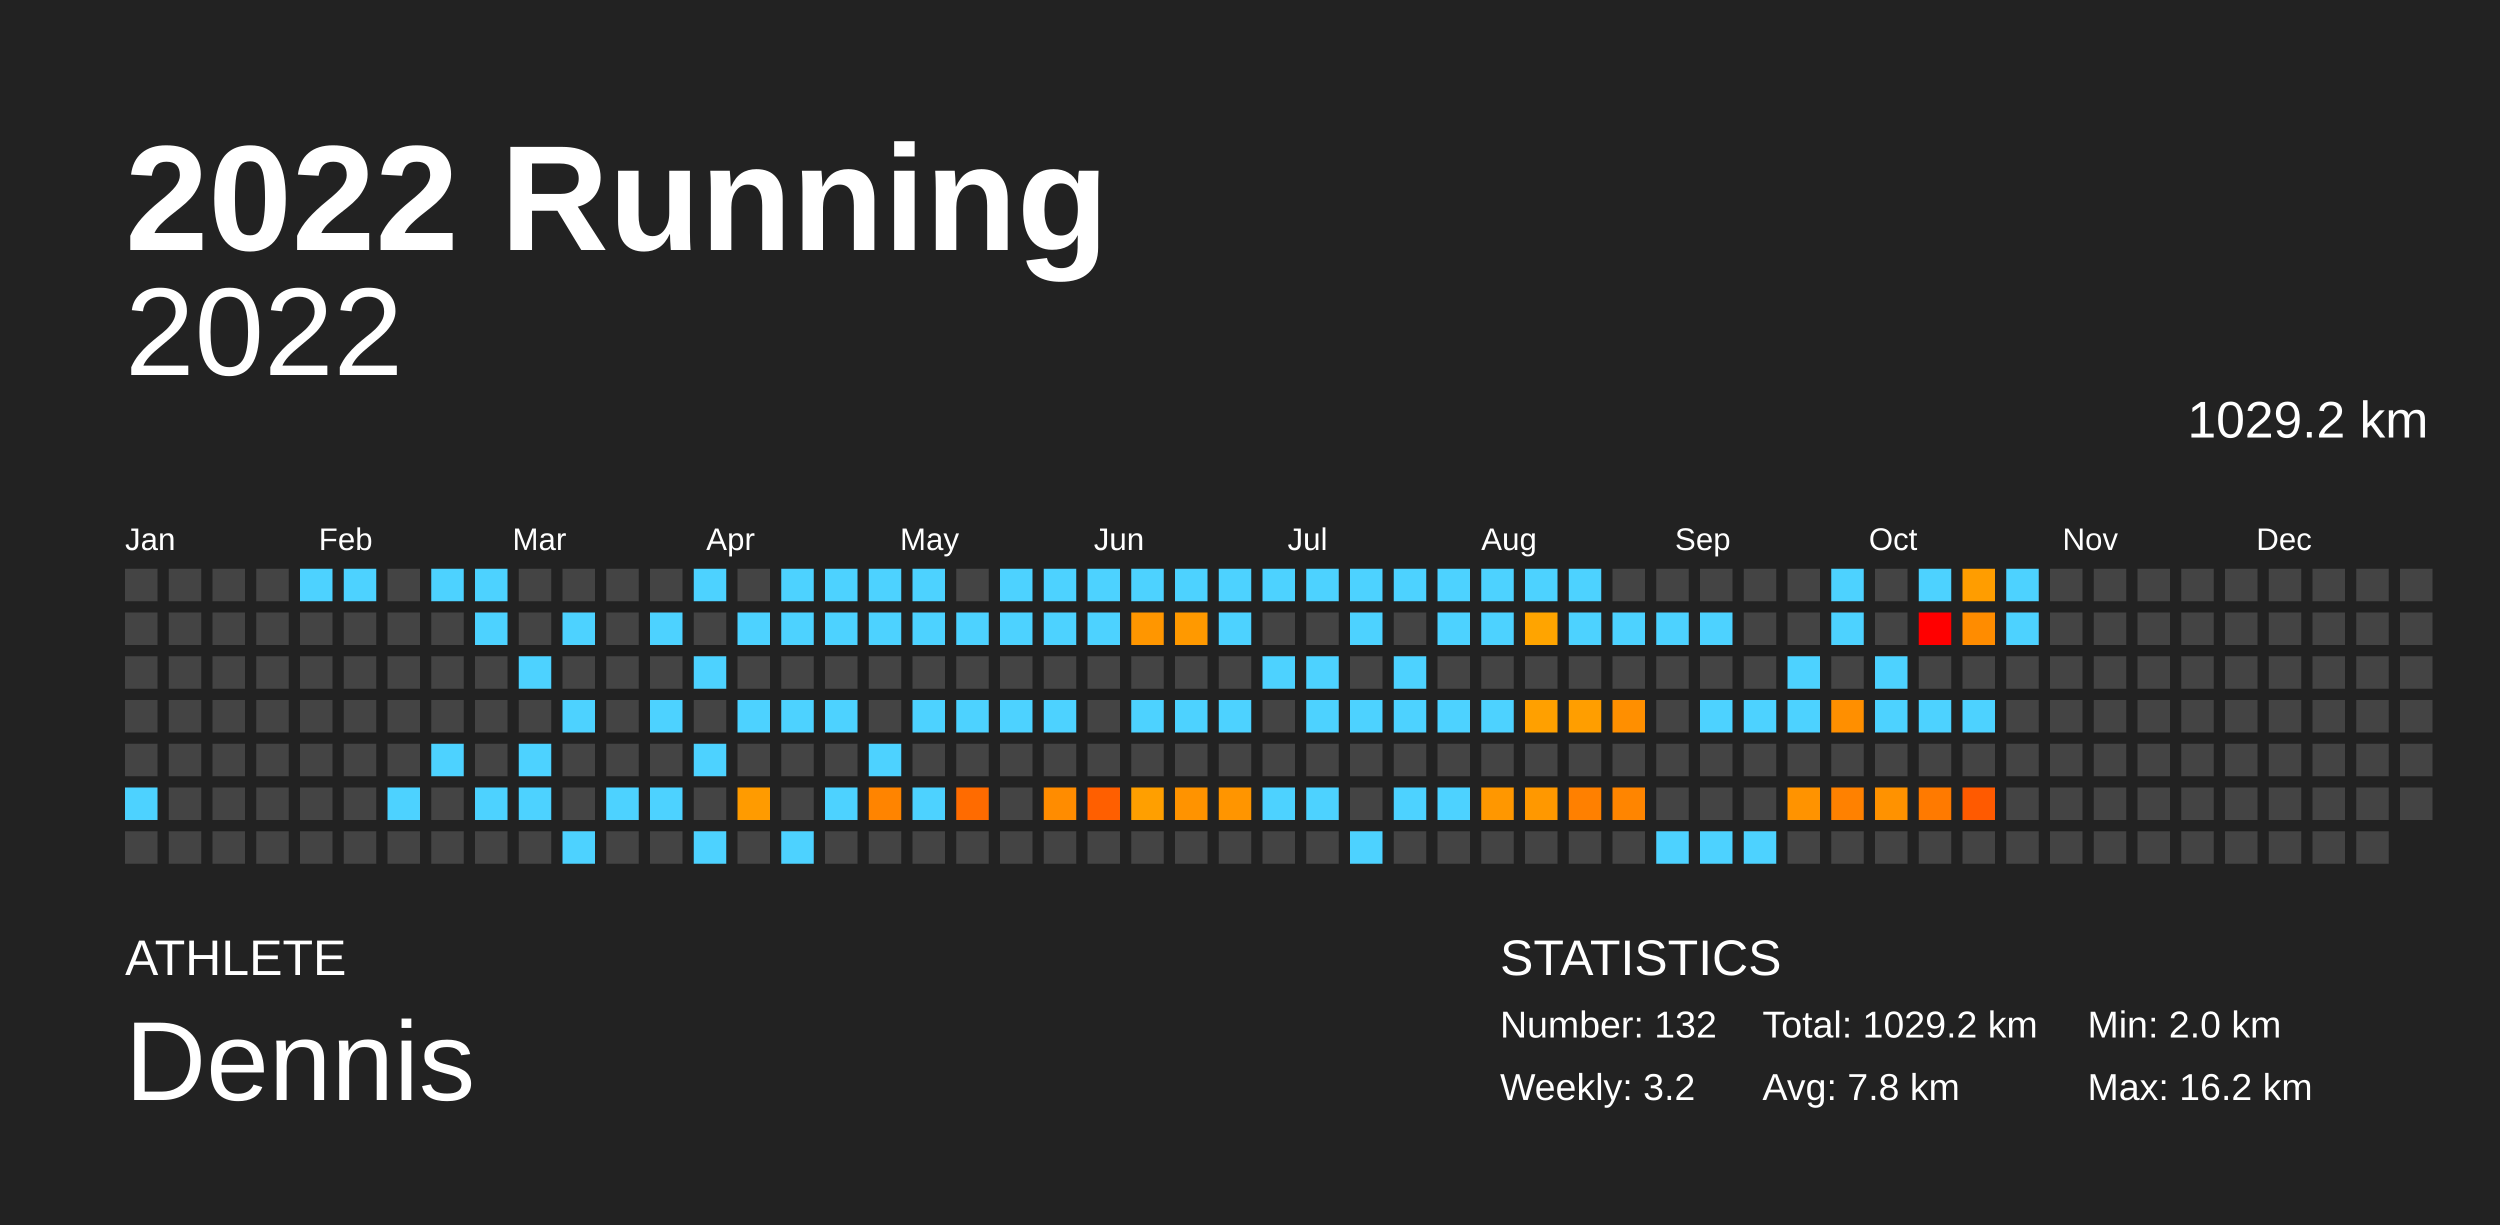
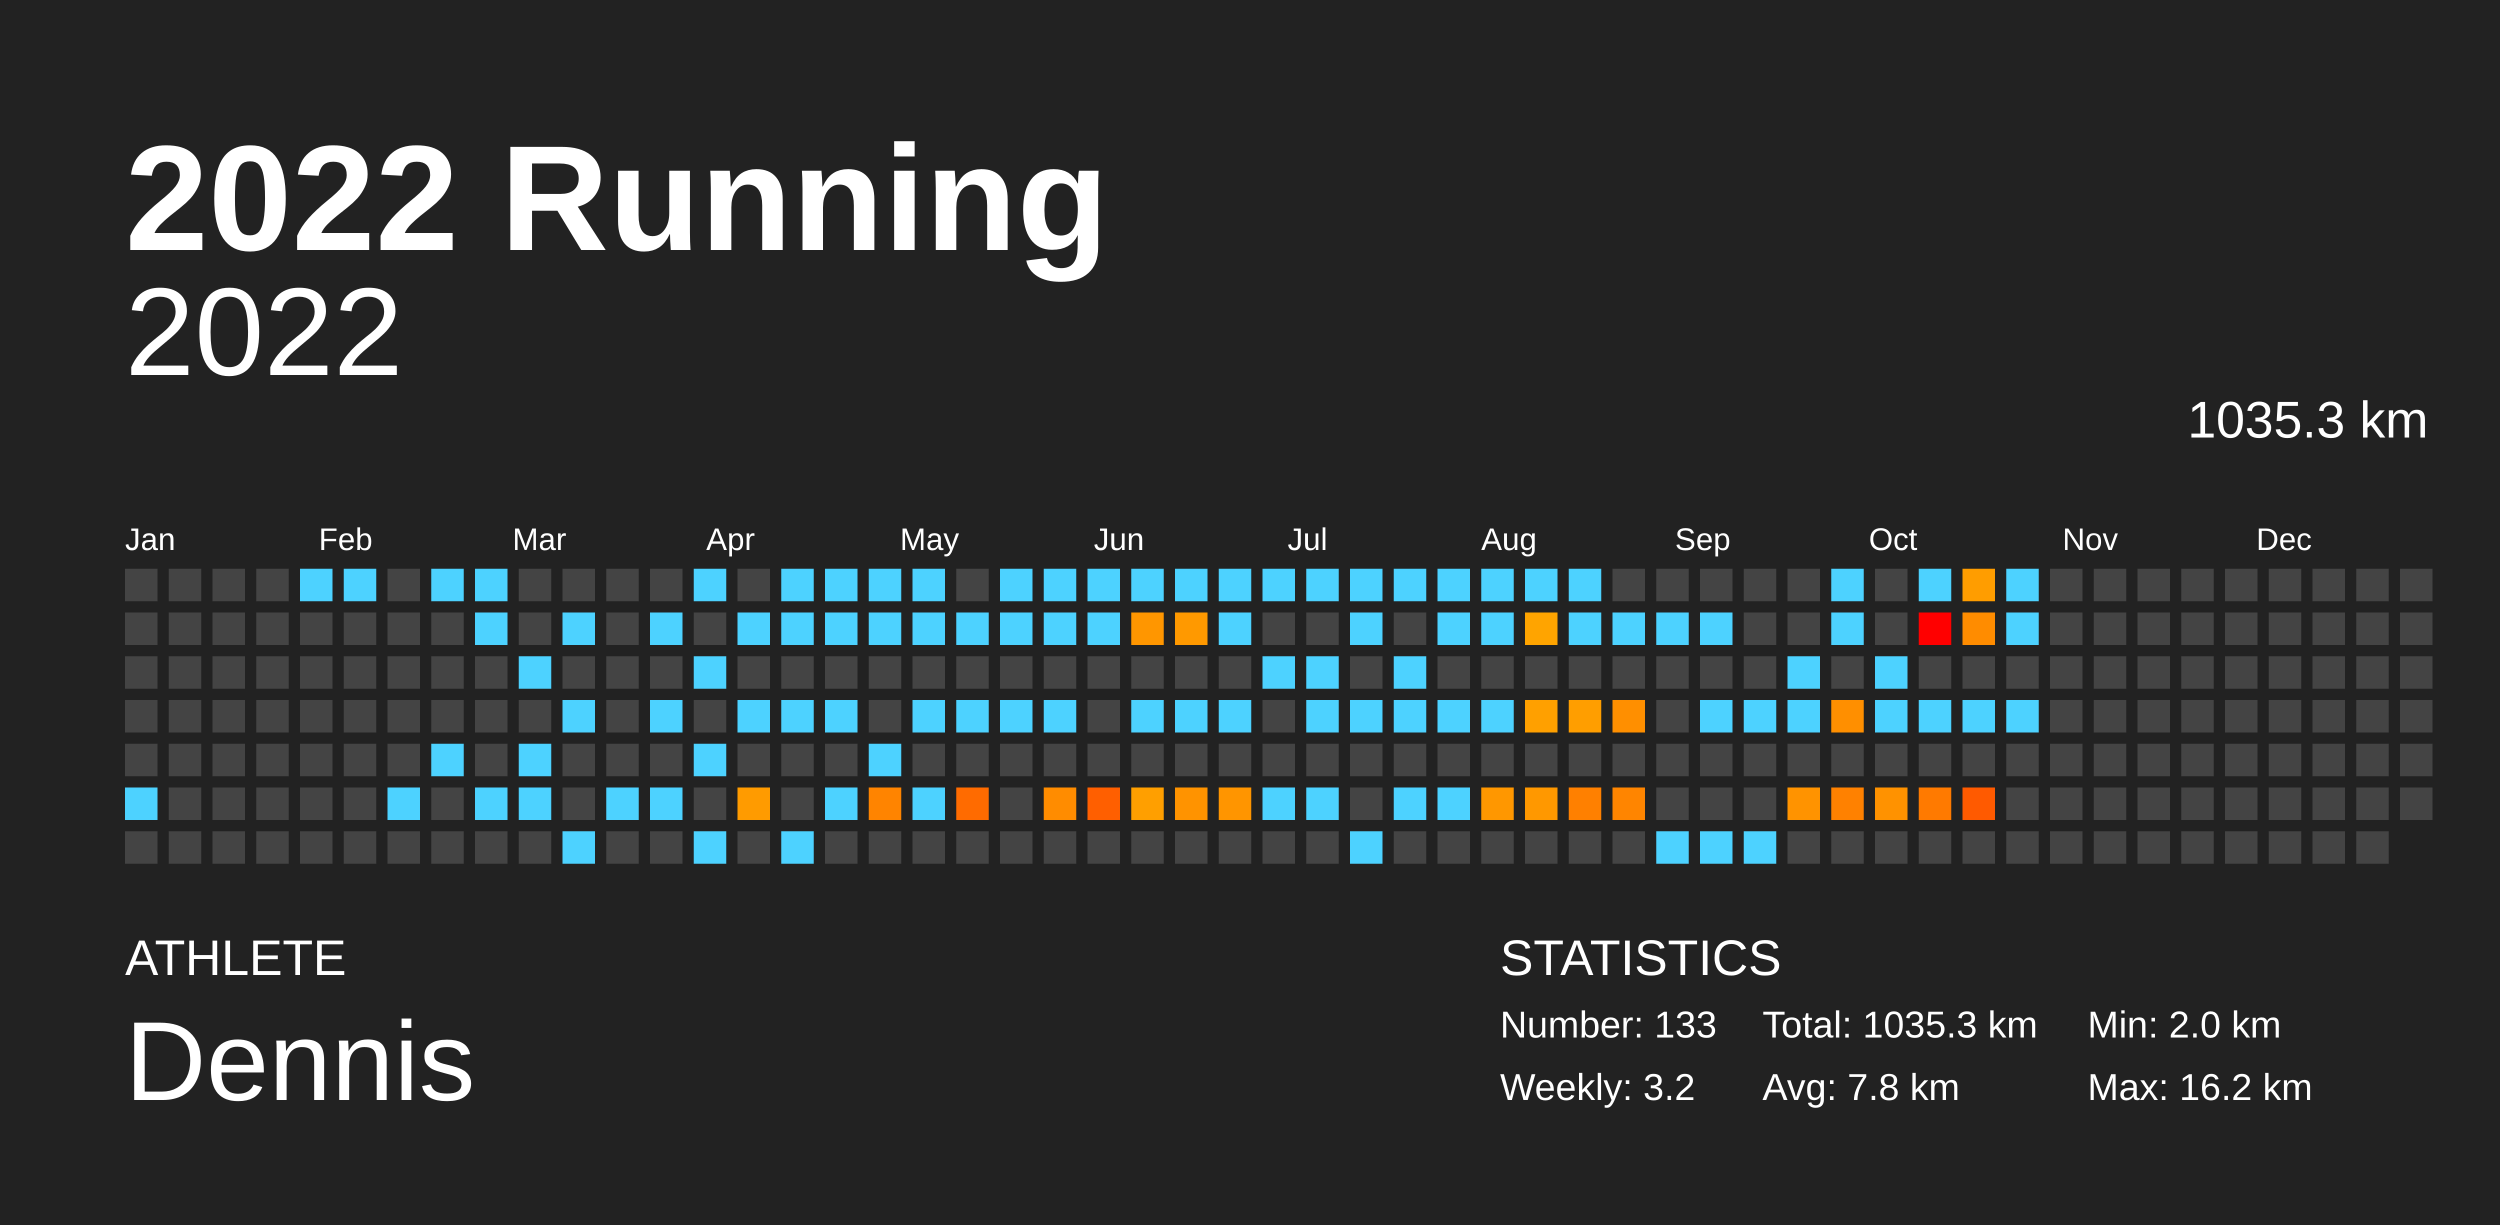
<svg xmlns="http://www.w3.org/2000/svg" baseProfile="full" height="98mm" version="1.1" viewBox="0,0,200,98" width="200mm">
  <defs />
  <rect fill="#222222" height="98" width="200" x="0" y="0" />
  <text fill="#FFFFFF" style="font-size:12px; font-family:Arial; font-weight:bold;" x="10" y="20">2022 Running</text>
  <text fill="#FFFFFF" style="font-size:4px; font-family:Arial" x="10" y="78">ATHLETE</text>
  <text fill="#FFFFFF" style="font-size:9px; font-family:Arial" x="10" y="88">Dennis</text>
  <text fill="#FFFFFF" style="font-size:4px; font-family:Arial" x="120" y="78">STATISTICS</text>
-   <text fill="#FFFFFF" style="font-size:3px; font-family:Arial" x="120" y="83">Number: 132</text>
+   <text fill="#FFFFFF" style="font-size:3px; font-family:Arial" x="120" y="83">Number: 133</text>
  <text fill="#FFFFFF" style="font-size:3px; font-family:Arial" x="120" y="88">Weekly: 3.2</text>
-   <text fill="#FFFFFF" style="font-size:3px; font-family:Arial" x="141" y="83">Total: 1029.2 km</text>
+   <text fill="#FFFFFF" style="font-size:3px; font-family:Arial" x="141" y="83">Total: 1035.3 km</text>
  <text fill="#FFFFFF" style="font-size:3px; font-family:Arial" x="141" y="88">Avg: 7.8 km</text>
  <text fill="#FFFFFF" style="font-size:3px; font-family:Arial" x="167" y="83">Min: 2.0 km</text>
  <text fill="#FFFFFF" style="font-size:3px; font-family:Arial" x="167" y="88">Max: 16.2 km</text>
  <text alignment-baseline="hanging" fill="#FFFFFF" style="font-size:10.0px; font-family:Arial;" x="10" y="30">2022</text>
-   <text alignment-baseline="hanging" fill="#FFFFFF" style="font-size:4.125px; font-family:Arial;" x="175" y="35">1029.2 km</text>
+   <text alignment-baseline="hanging" fill="#FFFFFF" style="font-size:4.125px; font-family:Arial;" x="175" y="35">1035.3 km</text>
  <text fill="#FFFFFF" style="font-size:2.5px; font-family:Arial" x="10.0" y="44">Jan</text>
  <text fill="#FFFFFF" style="font-size:2.5px; font-family:Arial" x="25.5" y="44">Feb</text>
  <text fill="#FFFFFF" style="font-size:2.5px; font-family:Arial" x="41.0" y="44">Mar</text>
  <text fill="#FFFFFF" style="font-size:2.5px; font-family:Arial" x="56.5" y="44">Apr</text>
  <text fill="#FFFFFF" style="font-size:2.5px; font-family:Arial" x="72.0" y="44">May</text>
  <text fill="#FFFFFF" style="font-size:2.5px; font-family:Arial" x="87.5" y="44">Jun</text>
  <text fill="#FFFFFF" style="font-size:2.5px; font-family:Arial" x="103.0" y="44">Jul</text>
  <text fill="#FFFFFF" style="font-size:2.5px; font-family:Arial" x="118.5" y="44">Aug</text>
  <text fill="#FFFFFF" style="font-size:2.5px; font-family:Arial" x="134.0" y="44">Sep</text>
  <text fill="#FFFFFF" style="font-size:2.5px; font-family:Arial" x="149.5" y="44">Oct</text>
  <text fill="#FFFFFF" style="font-size:2.5px; font-family:Arial" x="165.0" y="44">Nov</text>
  <text fill="#FFFFFF" style="font-size:2.5px; font-family:Arial" x="180.5" y="44">Dec</text>
  <rect fill="#444444" height="2.6" width="2.6" x="10.0" y="45.5" />
  <rect fill="#444444" height="2.6" width="2.6" x="10.0" y="49.0" />
  <rect fill="#444444" height="2.6" width="2.6" x="10.0" y="52.5" />
  <rect fill="#444444" height="2.6" width="2.6" x="10.0" y="56.0" />
  <rect fill="#444444" height="2.6" width="2.6" x="10.0" y="59.5" />
  <rect fill="#4dd2ff" height="2.6" width="2.6" x="10.0" y="63.0" />
  <rect fill="#444444" height="2.6" width="2.6" x="10.0" y="66.5" />
  <rect fill="#444444" height="2.6" width="2.6" x="13.5" y="45.5" />
  <rect fill="#444444" height="2.6" width="2.6" x="13.5" y="49.0" />
  <rect fill="#444444" height="2.6" width="2.6" x="13.5" y="52.5" />
  <rect fill="#444444" height="2.6" width="2.6" x="13.5" y="56.0" />
  <rect fill="#444444" height="2.6" width="2.6" x="13.5" y="59.5" />
  <rect fill="#444444" height="2.6" width="2.6" x="13.5" y="63.0" />
  <rect fill="#444444" height="2.6" width="2.6" x="13.5" y="66.5" />
  <rect fill="#444444" height="2.6" width="2.6" x="17.0" y="45.5" />
  <rect fill="#444444" height="2.6" width="2.6" x="17.0" y="49.0" />
  <rect fill="#444444" height="2.6" width="2.6" x="17.0" y="52.5" />
  <rect fill="#444444" height="2.6" width="2.6" x="17.0" y="56.0" />
  <rect fill="#444444" height="2.6" width="2.6" x="17.0" y="59.5" />
  <rect fill="#444444" height="2.6" width="2.6" x="17.0" y="63.0" />
  <rect fill="#444444" height="2.6" width="2.6" x="17.0" y="66.5" />
  <rect fill="#444444" height="2.6" width="2.6" x="20.5" y="45.5" />
  <rect fill="#444444" height="2.6" width="2.6" x="20.5" y="49.0" />
  <rect fill="#444444" height="2.6" width="2.6" x="20.5" y="52.5" />
  <rect fill="#444444" height="2.6" width="2.6" x="20.5" y="56.0" />
  <rect fill="#444444" height="2.6" width="2.6" x="20.5" y="59.5" />
  <rect fill="#444444" height="2.6" width="2.6" x="20.5" y="63.0" />
  <rect fill="#444444" height="2.6" width="2.6" x="20.5" y="66.5" />
  <rect fill="#4dd2ff" height="2.6" width="2.6" x="24.0" y="45.5" />
  <rect fill="#444444" height="2.6" width="2.6" x="24.0" y="49.0" />
  <rect fill="#444444" height="2.6" width="2.6" x="24.0" y="52.5" />
  <rect fill="#444444" height="2.6" width="2.6" x="24.0" y="56.0" />
  <rect fill="#444444" height="2.6" width="2.6" x="24.0" y="59.5" />
  <rect fill="#444444" height="2.6" width="2.6" x="24.0" y="63.0" />
  <rect fill="#444444" height="2.6" width="2.6" x="24.0" y="66.5" />
  <rect fill="#4dd2ff" height="2.6" width="2.6" x="27.5" y="45.5" />
  <rect fill="#444444" height="2.6" width="2.6" x="27.5" y="49.0" />
  <rect fill="#444444" height="2.6" width="2.6" x="27.5" y="52.5" />
  <rect fill="#444444" height="2.6" width="2.6" x="27.5" y="56.0" />
  <rect fill="#444444" height="2.6" width="2.6" x="27.5" y="59.5" />
  <rect fill="#444444" height="2.6" width="2.6" x="27.5" y="63.0" />
  <rect fill="#444444" height="2.6" width="2.6" x="27.5" y="66.5" />
  <rect fill="#444444" height="2.6" width="2.6" x="31.0" y="45.5" />
  <rect fill="#444444" height="2.6" width="2.6" x="31.0" y="49.0" />
  <rect fill="#444444" height="2.6" width="2.6" x="31.0" y="52.5" />
  <rect fill="#444444" height="2.6" width="2.6" x="31.0" y="56.0" />
  <rect fill="#444444" height="2.6" width="2.6" x="31.0" y="59.5" />
  <rect fill="#4dd2ff" height="2.6" width="2.6" x="31.0" y="63.0" />
  <rect fill="#444444" height="2.6" width="2.6" x="31.0" y="66.5" />
  <rect fill="#4dd2ff" height="2.6" width="2.6" x="34.5" y="45.5" />
  <rect fill="#444444" height="2.6" width="2.6" x="34.5" y="49.0" />
  <rect fill="#444444" height="2.6" width="2.6" x="34.5" y="52.5" />
  <rect fill="#444444" height="2.6" width="2.6" x="34.5" y="56.0" />
  <rect fill="#4dd2ff" height="2.6" width="2.6" x="34.5" y="59.5" />
  <rect fill="#444444" height="2.6" width="2.6" x="34.5" y="63.0" />
  <rect fill="#444444" height="2.6" width="2.6" x="34.5" y="66.5" />
  <rect fill="#4dd2ff" height="2.6" width="2.6" x="38.0" y="45.5" />
  <rect fill="#4dd2ff" height="2.6" width="2.6" x="38.0" y="49.0" />
  <rect fill="#444444" height="2.6" width="2.6" x="38.0" y="52.5" />
  <rect fill="#444444" height="2.6" width="2.6" x="38.0" y="56.0" />
  <rect fill="#444444" height="2.6" width="2.6" x="38.0" y="59.5" />
  <rect fill="#4dd2ff" height="2.6" width="2.6" x="38.0" y="63.0" />
  <rect fill="#444444" height="2.6" width="2.6" x="38.0" y="66.5" />
  <rect fill="#444444" height="2.6" width="2.6" x="41.5" y="45.5" />
  <rect fill="#444444" height="2.6" width="2.6" x="41.5" y="49.0" />
  <rect fill="#4dd2ff" height="2.6" width="2.6" x="41.5" y="52.5" />
  <rect fill="#444444" height="2.6" width="2.6" x="41.5" y="56.0" />
  <rect fill="#4dd2ff" height="2.6" width="2.6" x="41.5" y="59.5" />
  <rect fill="#4dd2ff" height="2.6" width="2.6" x="41.5" y="63.0" />
  <rect fill="#444444" height="2.6" width="2.6" x="41.5" y="66.5" />
  <rect fill="#444444" height="2.6" width="2.6" x="45.0" y="45.5" />
  <rect fill="#4dd2ff" height="2.6" width="2.6" x="45.0" y="49.0" />
  <rect fill="#444444" height="2.6" width="2.6" x="45.0" y="52.5" />
  <rect fill="#4dd2ff" height="2.6" width="2.6" x="45.0" y="56.0" />
  <rect fill="#444444" height="2.6" width="2.6" x="45.0" y="59.5" />
  <rect fill="#444444" height="2.6" width="2.6" x="45.0" y="63.0" />
  <rect fill="#4dd2ff" height="2.6" width="2.6" x="45.0" y="66.5" />
  <rect fill="#444444" height="2.6" width="2.6" x="48.5" y="45.5" />
  <rect fill="#444444" height="2.6" width="2.6" x="48.5" y="49.0" />
  <rect fill="#444444" height="2.6" width="2.6" x="48.5" y="52.5" />
  <rect fill="#444444" height="2.6" width="2.6" x="48.5" y="56.0" />
  <rect fill="#444444" height="2.6" width="2.6" x="48.5" y="59.5" />
  <rect fill="#4dd2ff" height="2.6" width="2.6" x="48.5" y="63.0" />
  <rect fill="#444444" height="2.6" width="2.6" x="48.5" y="66.5" />
  <rect fill="#444444" height="2.6" width="2.6" x="52.0" y="45.5" />
  <rect fill="#4dd2ff" height="2.6" width="2.6" x="52.0" y="49.0" />
  <rect fill="#444444" height="2.6" width="2.6" x="52.0" y="52.5" />
  <rect fill="#4dd2ff" height="2.6" width="2.6" x="52.0" y="56.0" />
  <rect fill="#444444" height="2.6" width="2.6" x="52.0" y="59.5" />
  <rect fill="#4dd2ff" height="2.6" width="2.6" x="52.0" y="63.0" />
  <rect fill="#444444" height="2.6" width="2.6" x="52.0" y="66.5" />
  <rect fill="#4dd2ff" height="2.6" width="2.6" x="55.5" y="45.5" />
  <rect fill="#444444" height="2.6" width="2.6" x="55.5" y="49.0" />
  <rect fill="#4dd2ff" height="2.6" width="2.6" x="55.5" y="52.5" />
  <rect fill="#444444" height="2.6" width="2.6" x="55.5" y="56.0" />
  <rect fill="#4dd2ff" height="2.6" width="2.6" x="55.5" y="59.5" />
  <rect fill="#444444" height="2.6" width="2.6" x="55.5" y="63.0" />
  <rect fill="#4dd2ff" height="2.6" width="2.6" x="55.5" y="66.5" />
  <rect fill="#444444" height="2.6" width="2.6" x="59.0" y="45.5" />
  <rect fill="#4dd2ff" height="2.6" width="2.6" x="59.0" y="49.0" />
  <rect fill="#444444" height="2.6" width="2.6" x="59.0" y="52.5" />
  <rect fill="#4dd2ff" height="2.6" width="2.6" x="59.0" y="56.0" />
  <rect fill="#444444" height="2.6" width="2.6" x="59.0" y="59.5" />
  <rect fill="#ff9b00" height="2.6" width="2.6" x="59.0" y="63.0" />
  <rect fill="#444444" height="2.6" width="2.6" x="59.0" y="66.5" />
  <rect fill="#4dd2ff" height="2.6" width="2.6" x="62.5" y="45.5" />
  <rect fill="#4dd2ff" height="2.6" width="2.6" x="62.5" y="49.0" />
  <rect fill="#444444" height="2.6" width="2.6" x="62.5" y="52.5" />
  <rect fill="#4dd2ff" height="2.6" width="2.6" x="62.5" y="56.0" />
  <rect fill="#444444" height="2.6" width="2.6" x="62.5" y="59.5" />
  <rect fill="#444444" height="2.6" width="2.6" x="62.5" y="63.0" />
  <rect fill="#4dd2ff" height="2.6" width="2.6" x="62.5" y="66.5" />
  <rect fill="#4dd2ff" height="2.6" width="2.6" x="66.0" y="45.5" />
  <rect fill="#4dd2ff" height="2.6" width="2.6" x="66.0" y="49.0" />
  <rect fill="#444444" height="2.6" width="2.6" x="66.0" y="52.5" />
  <rect fill="#4dd2ff" height="2.6" width="2.6" x="66.0" y="56.0" />
  <rect fill="#444444" height="2.6" width="2.6" x="66.0" y="59.5" />
  <rect fill="#4dd2ff" height="2.6" width="2.6" x="66.0" y="63.0" />
  <rect fill="#444444" height="2.6" width="2.6" x="66.0" y="66.5" />
  <rect fill="#4dd2ff" height="2.6" width="2.6" x="69.5" y="45.5" />
  <rect fill="#4dd2ff" height="2.6" width="2.6" x="69.5" y="49.0" />
  <rect fill="#444444" height="2.6" width="2.6" x="69.5" y="52.5" />
  <rect fill="#444444" height="2.6" width="2.6" x="69.5" y="56.0" />
  <rect fill="#4dd2ff" height="2.6" width="2.6" x="69.5" y="59.5" />
  <rect fill="#ff8400" height="2.6" width="2.6" x="69.5" y="63.0" />
  <rect fill="#444444" height="2.6" width="2.6" x="69.5" y="66.5" />
  <rect fill="#4dd2ff" height="2.6" width="2.6" x="73.0" y="45.5" />
  <rect fill="#4dd2ff" height="2.6" width="2.6" x="73.0" y="49.0" />
  <rect fill="#444444" height="2.6" width="2.6" x="73.0" y="52.5" />
  <rect fill="#4dd2ff" height="2.6" width="2.6" x="73.0" y="56.0" />
  <rect fill="#444444" height="2.6" width="2.6" x="73.0" y="59.5" />
  <rect fill="#4dd2ff" height="2.6" width="2.6" x="73.0" y="63.0" />
  <rect fill="#444444" height="2.6" width="2.6" x="73.0" y="66.5" />
  <rect fill="#444444" height="2.6" width="2.6" x="76.5" y="45.5" />
  <rect fill="#4dd2ff" height="2.6" width="2.6" x="76.5" y="49.0" />
  <rect fill="#444444" height="2.6" width="2.6" x="76.5" y="52.5" />
  <rect fill="#4dd2ff" height="2.6" width="2.6" x="76.5" y="56.0" />
  <rect fill="#444444" height="2.6" width="2.6" x="76.5" y="59.5" />
  <rect fill="#ff6b00" height="2.6" width="2.6" x="76.5" y="63.0" />
  <rect fill="#444444" height="2.6" width="2.6" x="76.5" y="66.5" />
  <rect fill="#4dd2ff" height="2.6" width="2.6" x="80.0" y="45.5" />
  <rect fill="#4dd2ff" height="2.6" width="2.6" x="80.0" y="49.0" />
  <rect fill="#444444" height="2.6" width="2.6" x="80.0" y="52.5" />
  <rect fill="#4dd2ff" height="2.6" width="2.6" x="80.0" y="56.0" />
  <rect fill="#444444" height="2.6" width="2.6" x="80.0" y="59.5" />
  <rect fill="#444444" height="2.6" width="2.6" x="80.0" y="63.0" />
  <rect fill="#444444" height="2.6" width="2.6" x="80.0" y="66.5" />
  <rect fill="#4dd2ff" height="2.6" width="2.6" x="83.5" y="45.5" />
  <rect fill="#4dd2ff" height="2.6" width="2.6" x="83.5" y="49.0" />
  <rect fill="#444444" height="2.6" width="2.6" x="83.5" y="52.5" />
  <rect fill="#4dd2ff" height="2.6" width="2.6" x="83.5" y="56.0" />
  <rect fill="#444444" height="2.6" width="2.6" x="83.5" y="59.5" />
  <rect fill="#ff8c00" height="2.6" width="2.6" x="83.5" y="63.0" />
  <rect fill="#444444" height="2.6" width="2.6" x="83.5" y="66.5" />
  <rect fill="#4dd2ff" height="2.6" width="2.6" x="87.0" y="45.5" />
  <rect fill="#4dd2ff" height="2.6" width="2.6" x="87.0" y="49.0" />
  <rect fill="#444444" height="2.6" width="2.6" x="87.0" y="52.5" />
  <rect fill="#444444" height="2.6" width="2.6" x="87.0" y="56.0" />
  <rect fill="#444444" height="2.6" width="2.6" x="87.0" y="59.5" />
  <rect fill="#ff5f00" height="2.6" width="2.6" x="87.0" y="63.0" />
  <rect fill="#444444" height="2.6" width="2.6" x="87.0" y="66.5" />
  <rect fill="#4dd2ff" height="2.6" width="2.6" x="90.5" y="45.5" />
  <rect fill="#ff9600" height="2.6" width="2.6" x="90.5" y="49.0" />
  <rect fill="#444444" height="2.6" width="2.6" x="90.5" y="52.5" />
  <rect fill="#4dd2ff" height="2.6" width="2.6" x="90.5" y="56.0" />
  <rect fill="#444444" height="2.6" width="2.6" x="90.5" y="59.5" />
  <rect fill="#ff9f00" height="2.6" width="2.6" x="90.5" y="63.0" />
  <rect fill="#444444" height="2.6" width="2.6" x="90.5" y="66.5" />
  <rect fill="#4dd2ff" height="2.6" width="2.6" x="94.0" y="45.5" />
  <rect fill="#ff9900" height="2.6" width="2.6" x="94.0" y="49.0" />
  <rect fill="#444444" height="2.6" width="2.6" x="94.0" y="52.5" />
  <rect fill="#4dd2ff" height="2.6" width="2.6" x="94.0" y="56.0" />
  <rect fill="#444444" height="2.6" width="2.6" x="94.0" y="59.5" />
  <rect fill="#ff9300" height="2.6" width="2.6" x="94.0" y="63.0" />
  <rect fill="#444444" height="2.6" width="2.6" x="94.0" y="66.5" />
  <rect fill="#4dd2ff" height="2.6" width="2.6" x="97.5" y="45.5" />
  <rect fill="#4dd2ff" height="2.6" width="2.6" x="97.5" y="49.0" />
  <rect fill="#444444" height="2.6" width="2.6" x="97.5" y="52.5" />
  <rect fill="#4dd2ff" height="2.6" width="2.6" x="97.5" y="56.0" />
  <rect fill="#444444" height="2.6" width="2.6" x="97.5" y="59.5" />
  <rect fill="#ff9500" height="2.6" width="2.6" x="97.5" y="63.0" />
  <rect fill="#444444" height="2.6" width="2.6" x="97.5" y="66.5" />
  <rect fill="#4dd2ff" height="2.6" width="2.6" x="101.0" y="45.5" />
  <rect fill="#444444" height="2.6" width="2.6" x="101.0" y="49.0" />
  <rect fill="#4dd2ff" height="2.6" width="2.6" x="101.0" y="52.5" />
  <rect fill="#444444" height="2.6" width="2.6" x="101.0" y="56.0" />
  <rect fill="#444444" height="2.6" width="2.6" x="101.0" y="59.5" />
  <rect fill="#4dd2ff" height="2.6" width="2.6" x="101.0" y="63.0" />
  <rect fill="#444444" height="2.6" width="2.6" x="101.0" y="66.5" />
  <rect fill="#4dd2ff" height="2.6" width="2.6" x="104.5" y="45.5" />
  <rect fill="#444444" height="2.6" width="2.6" x="104.5" y="49.0" />
  <rect fill="#4dd2ff" height="2.6" width="2.6" x="104.5" y="52.5" />
  <rect fill="#4dd2ff" height="2.6" width="2.6" x="104.5" y="56.0" />
  <rect fill="#444444" height="2.6" width="2.6" x="104.5" y="59.5" />
  <rect fill="#4dd2ff" height="2.6" width="2.6" x="104.5" y="63.0" />
  <rect fill="#444444" height="2.6" width="2.6" x="104.5" y="66.5" />
  <rect fill="#4dd2ff" height="2.6" width="2.6" x="108.0" y="45.5" />
  <rect fill="#4dd2ff" height="2.6" width="2.6" x="108.0" y="49.0" />
  <rect fill="#444444" height="2.6" width="2.6" x="108.0" y="52.5" />
  <rect fill="#4dd2ff" height="2.6" width="2.6" x="108.0" y="56.0" />
  <rect fill="#444444" height="2.6" width="2.6" x="108.0" y="59.5" />
  <rect fill="#444444" height="2.6" width="2.6" x="108.0" y="63.0" />
  <rect fill="#4dd2ff" height="2.6" width="2.6" x="108.0" y="66.5" />
  <rect fill="#4dd2ff" height="2.6" width="2.6" x="111.5" y="45.5" />
  <rect fill="#444444" height="2.6" width="2.6" x="111.5" y="49.0" />
  <rect fill="#4dd2ff" height="2.6" width="2.6" x="111.5" y="52.5" />
  <rect fill="#4dd2ff" height="2.6" width="2.6" x="111.5" y="56.0" />
  <rect fill="#444444" height="2.6" width="2.6" x="111.5" y="59.5" />
  <rect fill="#4dd2ff" height="2.6" width="2.6" x="111.5" y="63.0" />
  <rect fill="#444444" height="2.6" width="2.6" x="111.5" y="66.5" />
  <rect fill="#4dd2ff" height="2.6" width="2.6" x="115.0" y="45.5" />
  <rect fill="#4dd2ff" height="2.6" width="2.6" x="115.0" y="49.0" />
  <rect fill="#444444" height="2.6" width="2.6" x="115.0" y="52.5" />
  <rect fill="#4dd2ff" height="2.6" width="2.6" x="115.0" y="56.0" />
  <rect fill="#444444" height="2.6" width="2.6" x="115.0" y="59.5" />
  <rect fill="#4dd2ff" height="2.6" width="2.6" x="115.0" y="63.0" />
  <rect fill="#444444" height="2.6" width="2.6" x="115.0" y="66.5" />
  <rect fill="#4dd2ff" height="2.6" width="2.6" x="118.5" y="45.5" />
  <rect fill="#4dd2ff" height="2.6" width="2.6" x="118.5" y="49.0" />
  <rect fill="#444444" height="2.6" width="2.6" x="118.5" y="52.5" />
  <rect fill="#4dd2ff" height="2.6" width="2.6" x="118.5" y="56.0" />
  <rect fill="#444444" height="2.6" width="2.6" x="118.5" y="59.5" />
  <rect fill="#ff9700" height="2.6" width="2.6" x="118.5" y="63.0" />
  <rect fill="#444444" height="2.6" width="2.6" x="118.5" y="66.5" />
  <rect fill="#4dd2ff" height="2.6" width="2.6" x="122.0" y="45.5" />
  <rect fill="#ffa400" height="2.6" width="2.6" x="122.0" y="49.0" />
  <rect fill="#444444" height="2.6" width="2.6" x="122.0" y="52.5" />
  <rect fill="#ffa000" height="2.6" width="2.6" x="122.0" y="56.0" />
  <rect fill="#444444" height="2.6" width="2.6" x="122.0" y="59.5" />
  <rect fill="#ff9800" height="2.6" width="2.6" x="122.0" y="63.0" />
  <rect fill="#444444" height="2.6" width="2.6" x="122.0" y="66.5" />
  <rect fill="#4dd2ff" height="2.6" width="2.6" x="125.5" y="45.5" />
  <rect fill="#4dd2ff" height="2.6" width="2.6" x="125.5" y="49.0" />
  <rect fill="#444444" height="2.6" width="2.6" x="125.5" y="52.5" />
  <rect fill="#ff9e00" height="2.6" width="2.6" x="125.5" y="56.0" />
  <rect fill="#444444" height="2.6" width="2.6" x="125.5" y="59.5" />
  <rect fill="#ff8000" height="2.6" width="2.6" x="125.5" y="63.0" />
  <rect fill="#444444" height="2.6" width="2.6" x="125.5" y="66.5" />
  <rect fill="#444444" height="2.6" width="2.6" x="129.0" y="45.5" />
  <rect fill="#4dd2ff" height="2.6" width="2.6" x="129.0" y="49.0" />
  <rect fill="#444444" height="2.6" width="2.6" x="129.0" y="52.5" />
  <rect fill="#ff8f00" height="2.6" width="2.6" x="129.0" y="56.0" />
  <rect fill="#444444" height="2.6" width="2.6" x="129.0" y="59.5" />
  <rect fill="#ff8500" height="2.6" width="2.6" x="129.0" y="63.0" />
  <rect fill="#444444" height="2.6" width="2.6" x="129.0" y="66.5" />
  <rect fill="#444444" height="2.6" width="2.6" x="132.5" y="45.5" />
  <rect fill="#4dd2ff" height="2.6" width="2.6" x="132.5" y="49.0" />
  <rect fill="#444444" height="2.6" width="2.6" x="132.5" y="52.5" />
  <rect fill="#444444" height="2.6" width="2.6" x="132.5" y="56.0" />
  <rect fill="#444444" height="2.6" width="2.6" x="132.5" y="59.5" />
  <rect fill="#444444" height="2.6" width="2.6" x="132.5" y="63.0" />
  <rect fill="#4dd2ff" height="2.6" width="2.6" x="132.5" y="66.5" />
  <rect fill="#444444" height="2.6" width="2.6" x="136.0" y="45.5" />
  <rect fill="#4dd2ff" height="2.6" width="2.6" x="136.0" y="49.0" />
  <rect fill="#444444" height="2.6" width="2.6" x="136.0" y="52.5" />
  <rect fill="#4dd2ff" height="2.6" width="2.6" x="136.0" y="56.0" />
  <rect fill="#444444" height="2.6" width="2.6" x="136.0" y="59.5" />
  <rect fill="#444444" height="2.6" width="2.6" x="136.0" y="63.0" />
  <rect fill="#4dd2ff" height="2.6" width="2.6" x="136.0" y="66.5" />
  <rect fill="#444444" height="2.6" width="2.6" x="139.5" y="45.5" />
  <rect fill="#444444" height="2.6" width="2.6" x="139.5" y="49.0" />
  <rect fill="#444444" height="2.6" width="2.6" x="139.5" y="52.5" />
  <rect fill="#4dd2ff" height="2.6" width="2.6" x="139.5" y="56.0" />
  <rect fill="#444444" height="2.6" width="2.6" x="139.5" y="59.5" />
  <rect fill="#444444" height="2.6" width="2.6" x="139.5" y="63.0" />
  <rect fill="#4dd2ff" height="2.6" width="2.6" x="139.5" y="66.5" />
  <rect fill="#444444" height="2.6" width="2.6" x="143.0" y="45.5" />
  <rect fill="#444444" height="2.6" width="2.6" x="143.0" y="49.0" />
  <rect fill="#4dd2ff" height="2.6" width="2.6" x="143.0" y="52.5" />
  <rect fill="#4dd2ff" height="2.6" width="2.6" x="143.0" y="56.0" />
  <rect fill="#444444" height="2.6" width="2.6" x="143.0" y="59.5" />
  <rect fill="#ff9300" height="2.6" width="2.6" x="143.0" y="63.0" />
  <rect fill="#444444" height="2.6" width="2.6" x="143.0" y="66.5" />
  <rect fill="#4dd2ff" height="2.6" width="2.6" x="146.5" y="45.5" />
  <rect fill="#4dd2ff" height="2.6" width="2.6" x="146.5" y="49.0" />
  <rect fill="#444444" height="2.6" width="2.6" x="146.5" y="52.5" />
  <rect fill="#ff8f00" height="2.6" width="2.6" x="146.5" y="56.0" />
  <rect fill="#444444" height="2.6" width="2.6" x="146.5" y="59.5" />
  <rect fill="#ff8100" height="2.6" width="2.6" x="146.5" y="63.0" />
  <rect fill="#444444" height="2.6" width="2.6" x="146.5" y="66.5" />
  <rect fill="#444444" height="2.6" width="2.6" x="150.0" y="45.5" />
  <rect fill="#444444" height="2.6" width="2.6" x="150.0" y="49.0" />
  <rect fill="#4dd2ff" height="2.6" width="2.6" x="150.0" y="52.5" />
  <rect fill="#4dd2ff" height="2.6" width="2.6" x="150.0" y="56.0" />
  <rect fill="#444444" height="2.6" width="2.6" x="150.0" y="59.5" />
  <rect fill="#ff9200" height="2.6" width="2.6" x="150.0" y="63.0" />
  <rect fill="#444444" height="2.6" width="2.6" x="150.0" y="66.5" />
  <rect fill="#4dd2ff" height="2.6" width="2.6" x="153.5" y="45.5" />
  <rect fill="red" height="2.6" width="2.6" x="153.5" y="49.0" />
  <rect fill="#444444" height="2.6" width="2.6" x="153.5" y="52.5" />
  <rect fill="#4dd2ff" height="2.6" width="2.6" x="153.5" y="56.0" />
  <rect fill="#444444" height="2.6" width="2.6" x="153.5" y="59.5" />
  <rect fill="#ff7a00" height="2.6" width="2.6" x="153.5" y="63.0" />
  <rect fill="#444444" height="2.6" width="2.6" x="153.5" y="66.5" />
  <rect fill="#ff9d00" height="2.6" width="2.6" x="157.0" y="45.5" />
  <rect fill="#ff8c00" height="2.6" width="2.6" x="157.0" y="49.0" />
  <rect fill="#444444" height="2.6" width="2.6" x="157.0" y="52.5" />
  <rect fill="#4dd2ff" height="2.6" width="2.6" x="157.0" y="56.0" />
  <rect fill="#444444" height="2.6" width="2.6" x="157.0" y="59.5" />
  <rect fill="#ff5a00" height="2.6" width="2.6" x="157.0" y="63.0" />
  <rect fill="#444444" height="2.6" width="2.6" x="157.0" y="66.5" />
  <rect fill="#4dd2ff" height="2.6" width="2.6" x="160.5" y="45.5" />
  <rect fill="#4dd2ff" height="2.6" width="2.6" x="160.5" y="49.0" />
  <rect fill="#444444" height="2.6" width="2.6" x="160.5" y="52.5" />
-   <rect fill="#444444" height="2.6" width="2.6" x="160.5" y="56.0" />
+   <rect fill="#4dd2ff" height="2.6" width="2.6" x="160.5" y="56.0" />
  <rect fill="#444444" height="2.6" width="2.6" x="160.5" y="59.5" />
  <rect fill="#444444" height="2.6" width="2.6" x="160.5" y="63.0" />
  <rect fill="#444444" height="2.6" width="2.6" x="160.5" y="66.5" />
  <rect fill="#444444" height="2.6" width="2.6" x="164.0" y="45.5" />
  <rect fill="#444444" height="2.6" width="2.6" x="164.0" y="49.0" />
  <rect fill="#444444" height="2.6" width="2.6" x="164.0" y="52.5" />
  <rect fill="#444444" height="2.6" width="2.6" x="164.0" y="56.0" />
  <rect fill="#444444" height="2.6" width="2.6" x="164.0" y="59.5" />
  <rect fill="#444444" height="2.6" width="2.6" x="164.0" y="63.0" />
  <rect fill="#444444" height="2.6" width="2.6" x="164.0" y="66.5" />
  <rect fill="#444444" height="2.6" width="2.6" x="167.5" y="45.5" />
  <rect fill="#444444" height="2.6" width="2.6" x="167.5" y="49.0" />
  <rect fill="#444444" height="2.6" width="2.6" x="167.5" y="52.5" />
  <rect fill="#444444" height="2.6" width="2.6" x="167.5" y="56.0" />
  <rect fill="#444444" height="2.6" width="2.6" x="167.5" y="59.5" />
  <rect fill="#444444" height="2.6" width="2.6" x="167.5" y="63.0" />
  <rect fill="#444444" height="2.6" width="2.6" x="167.5" y="66.5" />
  <rect fill="#444444" height="2.6" width="2.6" x="171.0" y="45.5" />
  <rect fill="#444444" height="2.6" width="2.6" x="171.0" y="49.0" />
  <rect fill="#444444" height="2.6" width="2.6" x="171.0" y="52.5" />
  <rect fill="#444444" height="2.6" width="2.6" x="171.0" y="56.0" />
  <rect fill="#444444" height="2.6" width="2.6" x="171.0" y="59.5" />
  <rect fill="#444444" height="2.6" width="2.6" x="171.0" y="63.0" />
  <rect fill="#444444" height="2.6" width="2.6" x="171.0" y="66.5" />
  <rect fill="#444444" height="2.6" width="2.6" x="174.5" y="45.5" />
  <rect fill="#444444" height="2.6" width="2.6" x="174.5" y="49.0" />
  <rect fill="#444444" height="2.6" width="2.6" x="174.5" y="52.5" />
  <rect fill="#444444" height="2.6" width="2.6" x="174.5" y="56.0" />
  <rect fill="#444444" height="2.6" width="2.6" x="174.5" y="59.5" />
  <rect fill="#444444" height="2.6" width="2.6" x="174.5" y="63.0" />
  <rect fill="#444444" height="2.6" width="2.6" x="174.5" y="66.5" />
  <rect fill="#444444" height="2.6" width="2.6" x="178.0" y="45.5" />
  <rect fill="#444444" height="2.6" width="2.6" x="178.0" y="49.0" />
  <rect fill="#444444" height="2.6" width="2.6" x="178.0" y="52.5" />
  <rect fill="#444444" height="2.6" width="2.6" x="178.0" y="56.0" />
  <rect fill="#444444" height="2.6" width="2.6" x="178.0" y="59.5" />
  <rect fill="#444444" height="2.6" width="2.6" x="178.0" y="63.0" />
  <rect fill="#444444" height="2.6" width="2.6" x="178.0" y="66.5" />
  <rect fill="#444444" height="2.6" width="2.6" x="181.5" y="45.5" />
  <rect fill="#444444" height="2.6" width="2.6" x="181.5" y="49.0" />
  <rect fill="#444444" height="2.6" width="2.6" x="181.5" y="52.5" />
  <rect fill="#444444" height="2.6" width="2.6" x="181.5" y="56.0" />
  <rect fill="#444444" height="2.6" width="2.6" x="181.5" y="59.5" />
  <rect fill="#444444" height="2.6" width="2.6" x="181.5" y="63.0" />
  <rect fill="#444444" height="2.6" width="2.6" x="181.5" y="66.5" />
  <rect fill="#444444" height="2.6" width="2.6" x="185.0" y="45.5" />
  <rect fill="#444444" height="2.6" width="2.6" x="185.0" y="49.0" />
  <rect fill="#444444" height="2.6" width="2.6" x="185.0" y="52.5" />
  <rect fill="#444444" height="2.6" width="2.6" x="185.0" y="56.0" />
  <rect fill="#444444" height="2.6" width="2.6" x="185.0" y="59.5" />
  <rect fill="#444444" height="2.6" width="2.6" x="185.0" y="63.0" />
  <rect fill="#444444" height="2.6" width="2.6" x="185.0" y="66.5" />
  <rect fill="#444444" height="2.6" width="2.6" x="188.5" y="45.5" />
  <rect fill="#444444" height="2.6" width="2.6" x="188.5" y="49.0" />
  <rect fill="#444444" height="2.6" width="2.6" x="188.5" y="52.5" />
  <rect fill="#444444" height="2.6" width="2.6" x="188.5" y="56.0" />
  <rect fill="#444444" height="2.6" width="2.6" x="188.5" y="59.5" />
  <rect fill="#444444" height="2.6" width="2.6" x="188.5" y="63.0" />
  <rect fill="#444444" height="2.6" width="2.6" x="188.5" y="66.5" />
  <rect fill="#444444" height="2.6" width="2.6" x="192.0" y="45.5" />
  <rect fill="#444444" height="2.6" width="2.6" x="192.0" y="49.0" />
  <rect fill="#444444" height="2.6" width="2.6" x="192.0" y="52.5" />
  <rect fill="#444444" height="2.6" width="2.6" x="192.0" y="56.0" />
  <rect fill="#444444" height="2.6" width="2.6" x="192.0" y="59.5" />
  <rect fill="#444444" height="2.6" width="2.6" x="192.0" y="63.0" />
</svg>
